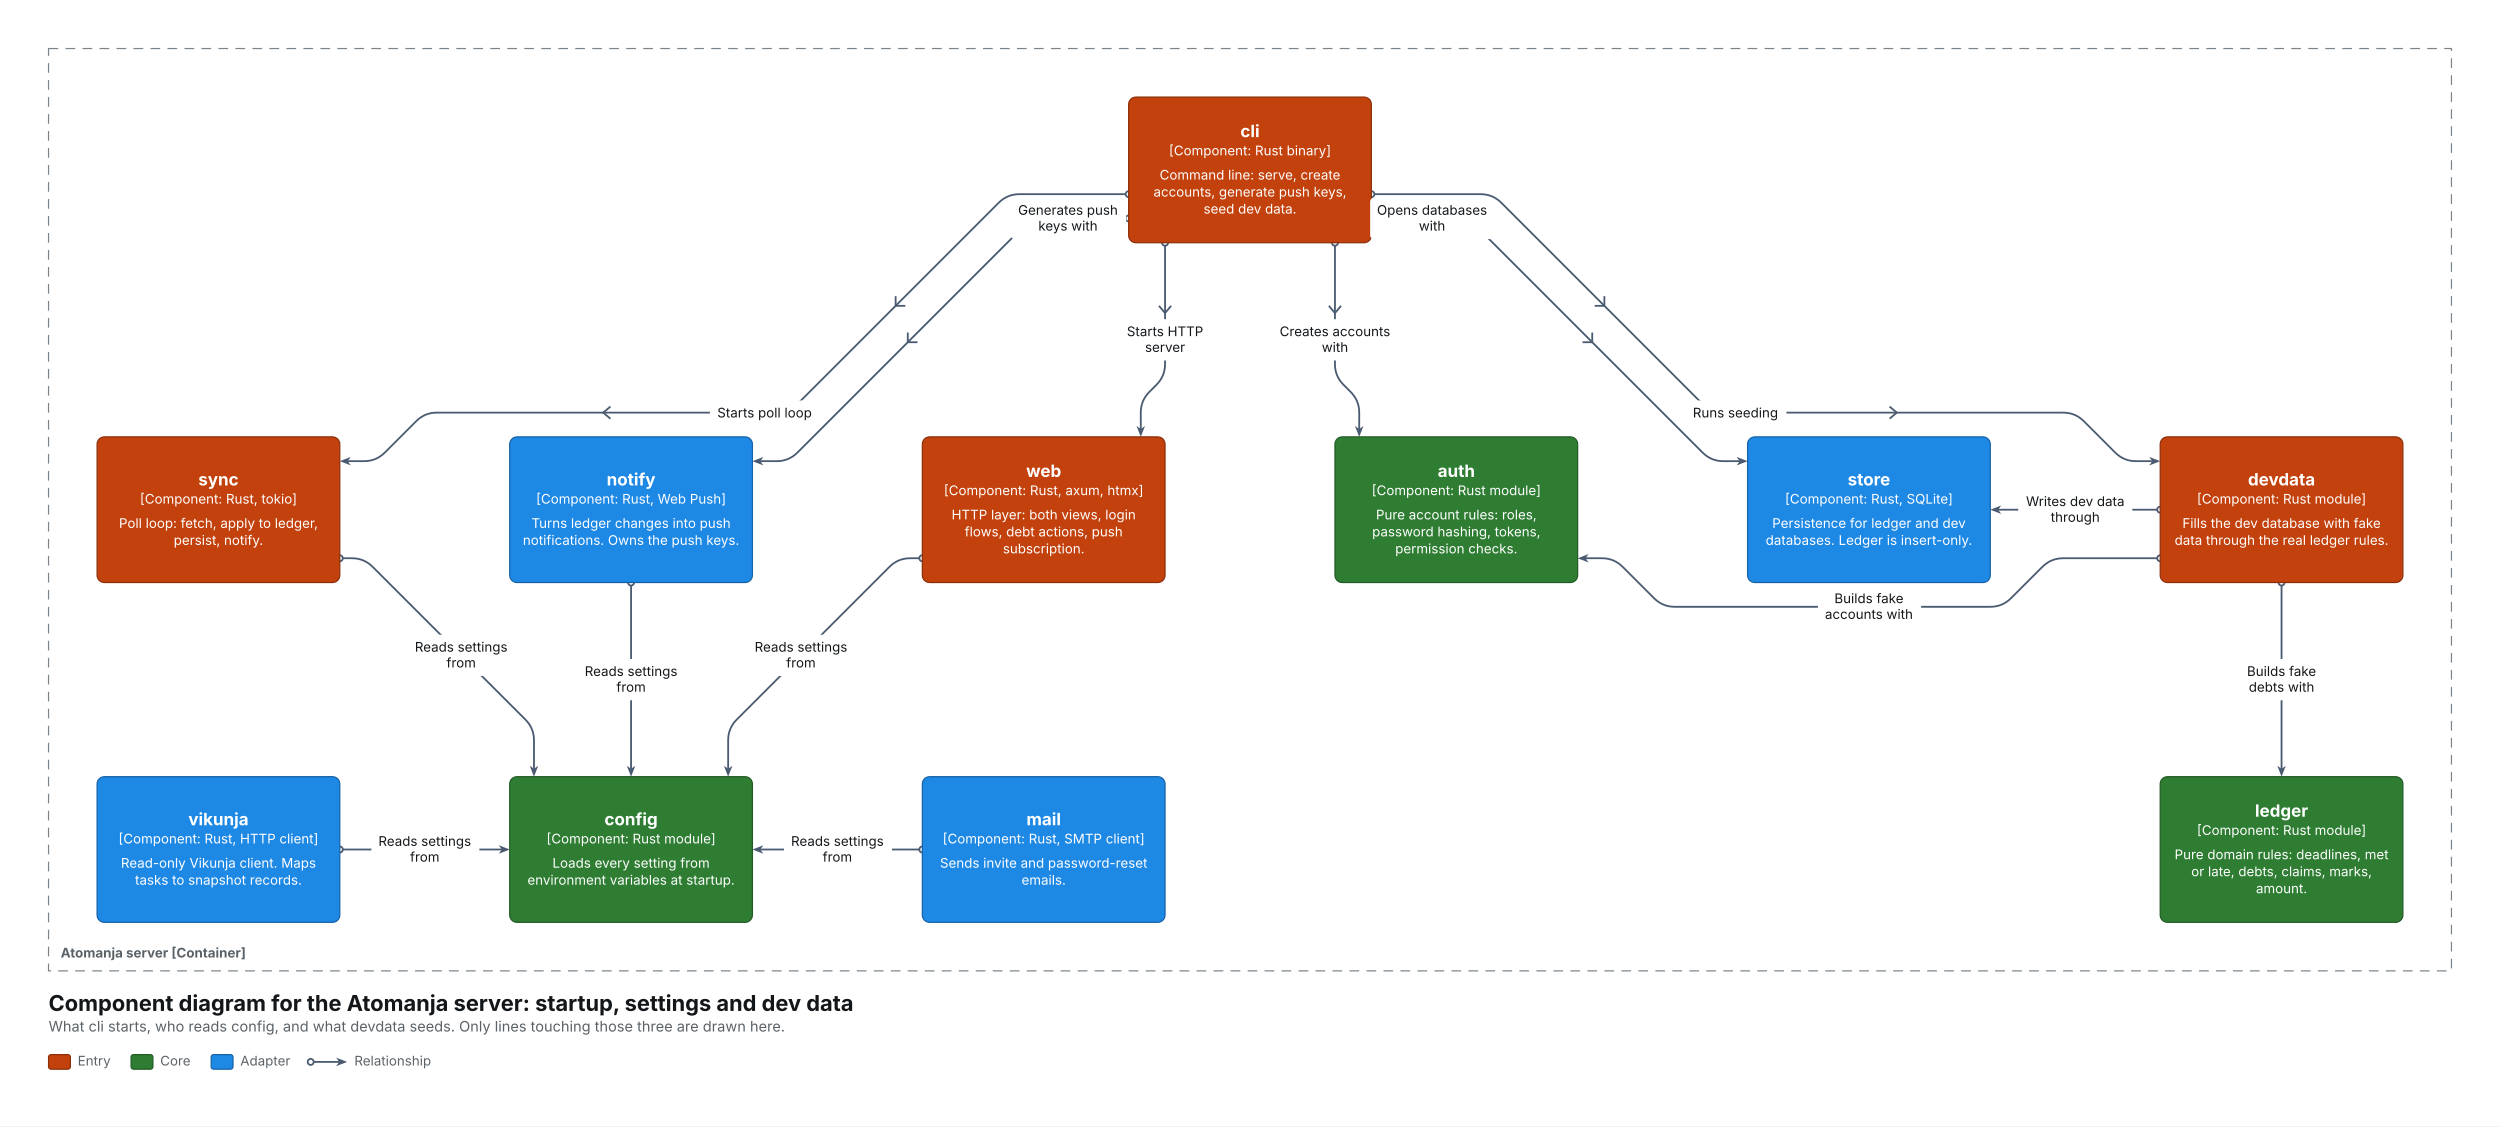
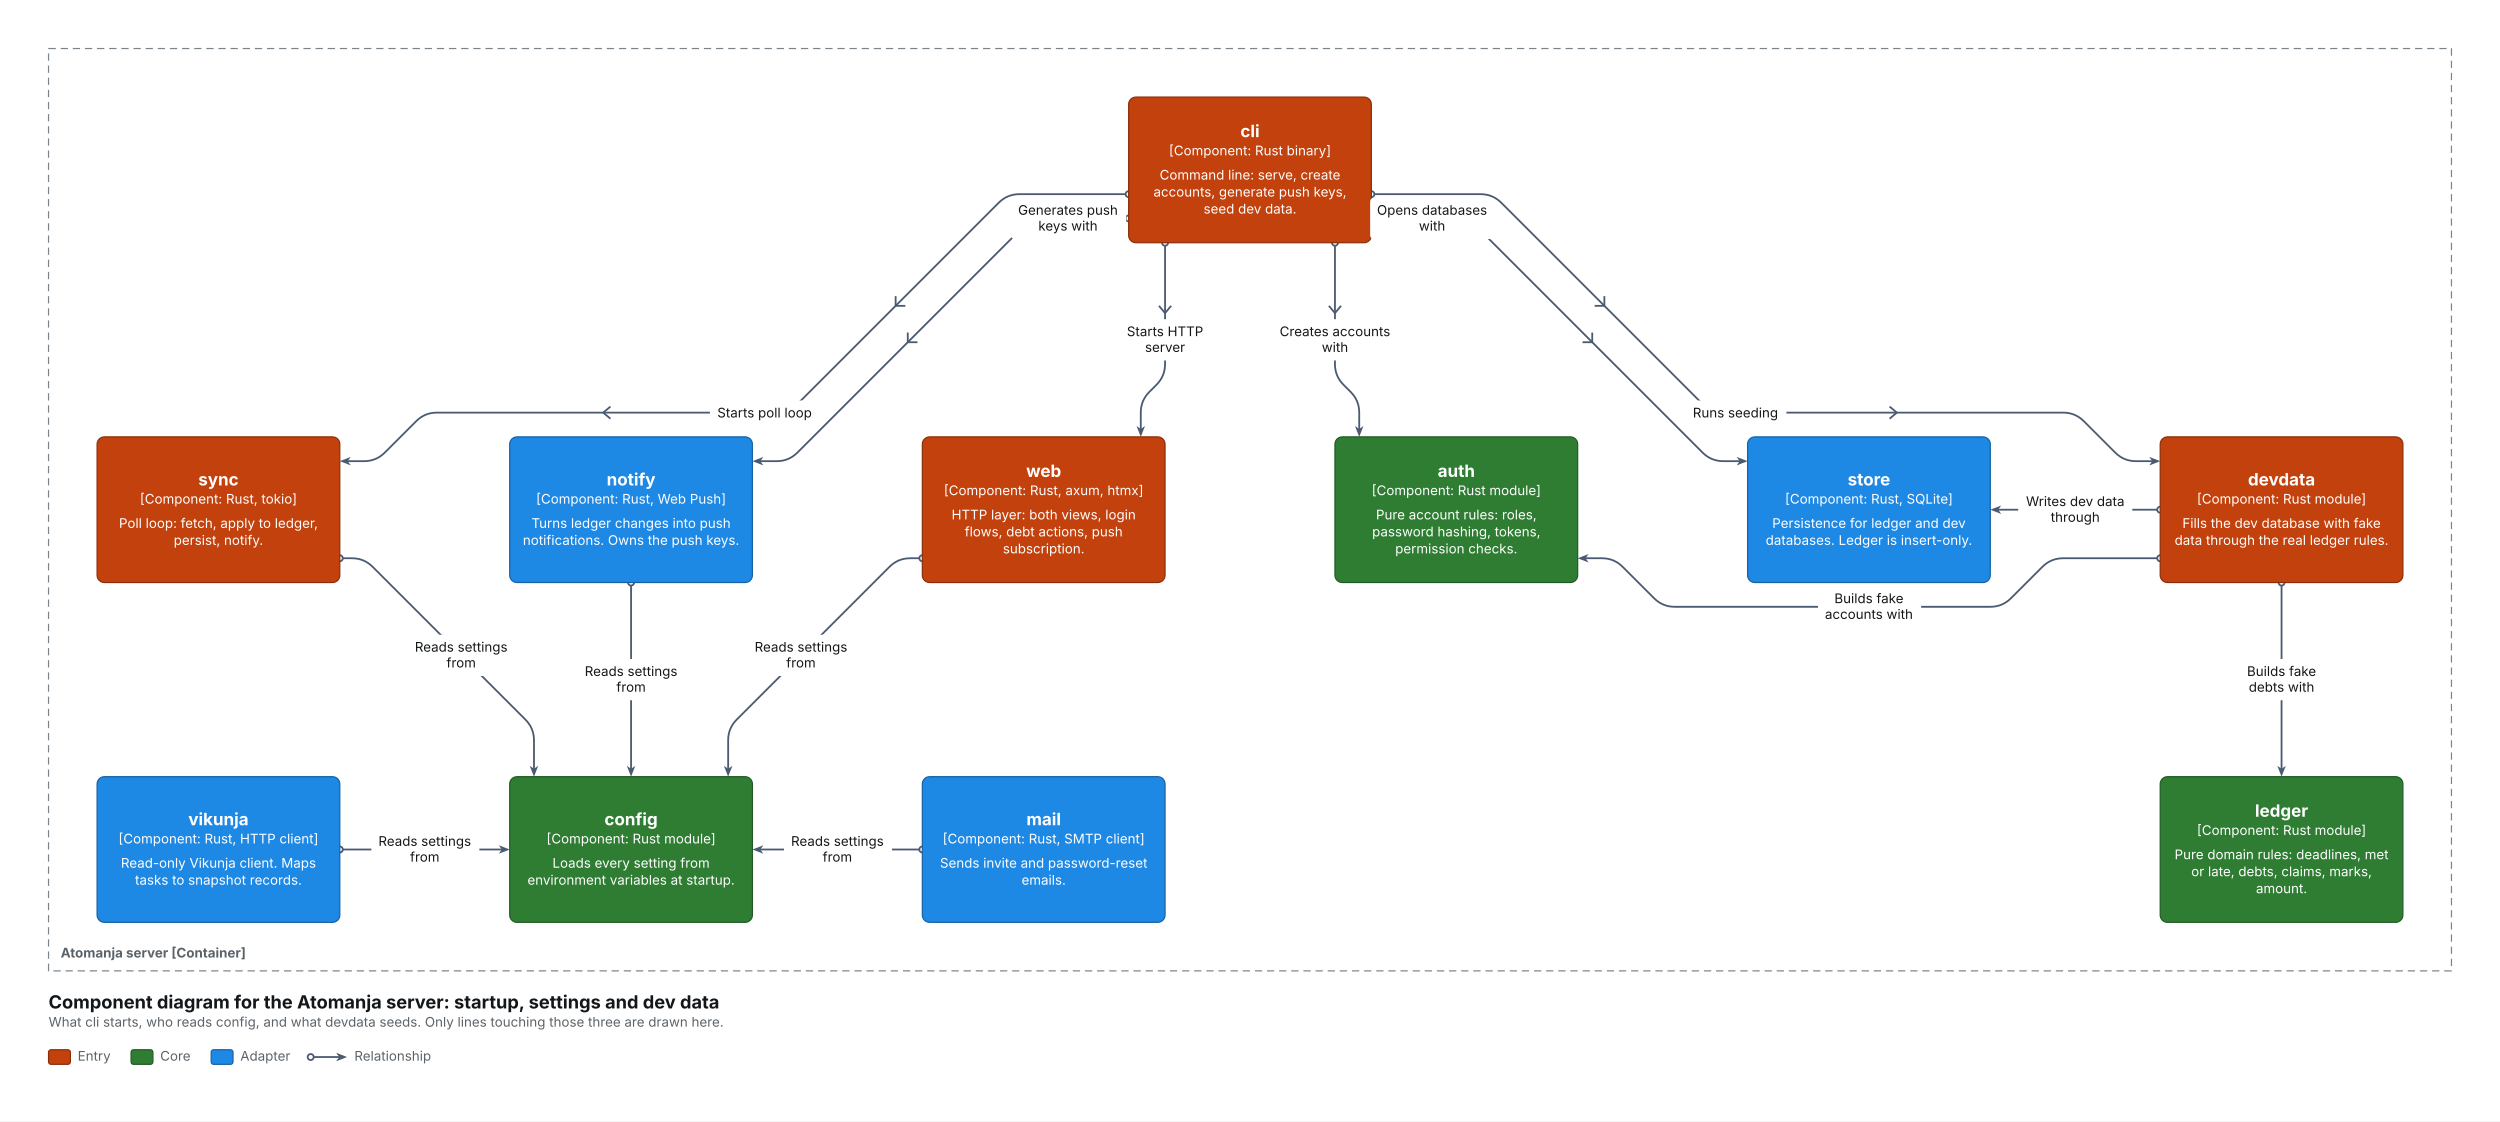
- <svg xmlns="http://www.w3.org/2000/svg" viewBox="20 60 2060 928" width="2060" height="928" xml:space="preserve">
-   <rect x="20" y="60" width="2060" height="928" fill="#ffffff" />
+ <svg xmlns="http://www.w3.org/2000/svg" viewBox="20 60 2060 924" width="2060" height="924" xml:space="preserve">
+   <rect x="20" y="60" width="2060" height="924" fill="#ffffff" />
  <g class="boundary">
-     <rect x="60" y="100" width="1980" height="760" fill="none" stroke="#7b848b" stroke-width="1" stroke-dasharray="8 6" />
+     <rect x="60" y="100" width="1980" height="760" fill="none" stroke="#7b848b" stroke-width="1" stroke-dasharray="6 4" />
    <text x="70" y="849" font-family="Inter, sans-serif" font-size="11" font-weight="bold" fill="#5a6268" text-anchor="start">Atomanja server [Container]</text>
  </g>
  <g class="line">
    <path d="M980 260 L980 360 Q980 370 972.9 377.1 L967.1 382.9 Q960 390 960 400 L960 414" fill="none" stroke="#4a5a70" stroke-width="1.5" stroke-linejoin="round" />
    <path d="M975,312 L980,318 L985,312" fill="none" stroke="#4a5a70" stroke-width="1.5" stroke-linejoin="round" />
    <path d="M960 420 L956.5 411 L960 413.5 L963.5 411 Z" fill="#4a5a70" />
    <circle cx="980" cy="260" r="2.5" fill="#ffffff" stroke="#4a5a70" stroke-width="1.5" />
  </g>
  <g class="line">
    <path d="M950 220 L860 220 Q850 220 842.9 227.1 L677.1 392.9 Q670 400 660 400 L380 400 Q370 400 362.9 407.1 L337.1 432.9 Q330 440 320 440 L306 440" fill="none" stroke="#4a5a70" stroke-width="1.5" stroke-linejoin="round" />
    <path d="M758,304 L758,312 L766,312" fill="none" stroke="#4a5a70" stroke-width="1.5" stroke-linejoin="round" />
    <path d="M523,395 L517,400 L523,405" fill="none" stroke="#4a5a70" stroke-width="1.5" stroke-linejoin="round" />
    <path d="M300 440 L309 436.5 L306.5 440 L309 443.5 Z" fill="#4a5a70" />
    <circle cx="950" cy="220" r="2.5" fill="#ffffff" stroke="#4a5a70" stroke-width="1.5" />
  </g>
  <g class="line">
    <path d="M1150 220 L1240 220 Q1250 220 1257.1 227.1 L1422.9 392.9 Q1430 400 1440 400 L1720 400 Q1730 400 1737.1 407.1 L1762.9 432.9 Q1770 440 1780 440 L1794 440" fill="none" stroke="#4a5a70" stroke-width="1.5" stroke-linejoin="round" />
    <path d="M1334,312 L1342,312 L1342,304" fill="none" stroke="#4a5a70" stroke-width="1.5" stroke-linejoin="round" />
    <path d="M1577,405 L1583,400 L1577,395" fill="none" stroke="#4a5a70" stroke-width="1.5" stroke-linejoin="round" />
    <path d="M1800 440 L1791 443.5 L1793.5 440 L1791 436.5 Z" fill="#4a5a70" />
    <circle cx="1150" cy="220" r="2.5" fill="#ffffff" stroke="#4a5a70" stroke-width="1.5" />
  </g>
  <g class="line">
    <path d="M1150 240 L1220 240 Q1230 240 1237.1 247.1 L1422.9 432.9 Q1430 440 1440 440 L1454 440" fill="none" stroke="#4a5a70" stroke-width="1.5" stroke-linejoin="round" />
    <path d="M1324,342 L1332,342 L1332,334" fill="none" stroke="#4a5a70" stroke-width="1.5" stroke-linejoin="round" />
    <path d="M1460 440 L1451 443.5 L1453.5 440 L1451 436.5 Z" fill="#4a5a70" />
    <circle cx="1150" cy="240" r="2.5" fill="#ffffff" stroke="#4a5a70" stroke-width="1.5" />
  </g>
  <g class="line">
    <path d="M1120 260 L1120 360 Q1120 370 1127.1 377.1 L1132.9 382.9 Q1140 390 1140 400 L1140 414" fill="none" stroke="#4a5a70" stroke-width="1.5" stroke-linejoin="round" />
    <path d="M1115,312 L1120,318 L1125,312" fill="none" stroke="#4a5a70" stroke-width="1.5" stroke-linejoin="round" />
    <path d="M1140 420 L1136.5 411 L1140 413.5 L1143.5 411 Z" fill="#4a5a70" />
    <circle cx="1120" cy="260" r="2.5" fill="#ffffff" stroke="#4a5a70" stroke-width="1.5" />
  </g>
  <g class="line">
    <path d="M950 240 L880 240 Q870 240 862.9 247.1 L677.1 432.9 Q670 440 660 440 L646 440" fill="none" stroke="#4a5a70" stroke-width="1.5" stroke-linejoin="round" />
    <path d="M768,334 L768,342 L776,342" fill="none" stroke="#4a5a70" stroke-width="1.5" stroke-linejoin="round" />
    <path d="M640 440 L649 436.5 L646.5 440 L649 443.5 Z" fill="#4a5a70" />
    <circle cx="950" cy="240" r="2.5" fill="#ffffff" stroke="#4a5a70" stroke-width="1.5" />
  </g>
  <g class="line">
    <path d="M780 520 L770 520 Q760 520 752.9 527.1 L627.1 652.9 Q620 660 620 670 L620 694" fill="none" stroke="#4a5a70" stroke-width="1.5" stroke-linejoin="round" />
    <path d="M620 700 L616.5 691 L620 693.5 L623.5 691 Z" fill="#4a5a70" />
    <circle cx="780" cy="520" r="2.5" fill="#ffffff" stroke="#4a5a70" stroke-width="1.5" />
  </g>
  <g class="line">
    <path d="M300 520 L310 520 Q320 520 327.1 527.1 L452.9 652.9 Q460 660 460 670 L460 694" fill="none" stroke="#4a5a70" stroke-width="1.5" stroke-linejoin="round" />
    <path d="M460 700 L456.5 691 L460 693.5 L463.5 691 Z" fill="#4a5a70" />
    <circle cx="300" cy="520" r="2.5" fill="#ffffff" stroke="#4a5a70" stroke-width="1.5" />
  </g>
  <g class="line">
    <path d="M1900 540 L1900 694" fill="none" stroke="#4a5a70" stroke-width="1.5" stroke-linejoin="round" />
    <path d="M1900 700 L1896.5 691 L1900 693.5 L1903.5 691 Z" fill="#4a5a70" />
    <circle cx="1900" cy="540" r="2.5" fill="#ffffff" stroke="#4a5a70" stroke-width="1.5" />
  </g>
  <g class="line">
    <path d="M1800 520 L1720 520 Q1710 520 1702.9 527.1 L1677.1 552.9 Q1670 560 1660 560 L1400 560 Q1390 560 1382.9 552.9 L1357.1 527.1 Q1350 520 1340 520 L1326 520" fill="none" stroke="#4a5a70" stroke-width="1.5" stroke-linejoin="round" />
    <path d="M1320 520 L1329 516.5 L1326.5 520 L1329 523.5 Z" fill="#4a5a70" />
    <circle cx="1800" cy="520" r="2.5" fill="#ffffff" stroke="#4a5a70" stroke-width="1.5" />
  </g>
  <g class="line">
    <path d="M1800 480 L1666 480" fill="none" stroke="#4a5a70" stroke-width="1.5" stroke-linejoin="round" />
    <path d="M1660 480 L1669 476.5 L1666.5 480 L1669 483.5 Z" fill="#4a5a70" />
    <circle cx="1800" cy="480" r="2.5" fill="#ffffff" stroke="#4a5a70" stroke-width="1.5" />
  </g>
  <g class="line">
    <path d="M300 760 L434 760" fill="none" stroke="#4a5a70" stroke-width="1.5" stroke-linejoin="round" />
    <path d="M440 760 L431 763.5 L433.5 760 L431 756.5 Z" fill="#4a5a70" />
    <circle cx="300" cy="760" r="2.5" fill="#ffffff" stroke="#4a5a70" stroke-width="1.5" />
  </g>
  <g class="line">
    <path d="M540 540 L540 694" fill="none" stroke="#4a5a70" stroke-width="1.5" stroke-linejoin="round" />
    <path d="M540 700 L536.5 691 L540 693.5 L543.5 691 Z" fill="#4a5a70" />
    <circle cx="540" cy="540" r="2.5" fill="#ffffff" stroke="#4a5a70" stroke-width="1.5" />
  </g>
  <g class="line">
    <path d="M780 760 L646 760" fill="none" stroke="#4a5a70" stroke-width="1.5" stroke-linejoin="round" />
    <path d="M640 760 L649 756.5 L646.5 760 L649 763.5 Z" fill="#4a5a70" />
    <circle cx="780" cy="760" r="2.5" fill="#ffffff" stroke="#4a5a70" stroke-width="1.5" />
  </g>
  <g class="box">
    <rect x="950" y="140" width="200" height="120" rx="6" fill="#c2410c" stroke="#8b2e08" stroke-width="1" />
    <text x="1050" y="173" font-family="Inter, sans-serif" font-size="14" font-weight="bold" fill="#ffffff" text-anchor="middle">cli</text>
    <text x="1050" y="188" font-family="Inter, sans-serif" font-size="11" fill="#ffffff" text-anchor="middle">[Component: Rust binary]</text>
    <text x="1050" y="208" font-family="Inter, sans-serif" font-size="11" fill="#ffffff" text-anchor="middle">Command line: serve, create</text>
    <text x="1050" y="222" font-family="Inter, sans-serif" font-size="11" fill="#ffffff" text-anchor="middle">accounts, generate push keys,</text>
    <text x="1050" y="236" font-family="Inter, sans-serif" font-size="11" fill="#ffffff" text-anchor="middle">seed dev data.</text>
  </g>
  <g class="box">
    <rect x="780" y="420" width="200" height="120" rx="6" fill="#c2410c" stroke="#8b2e08" stroke-width="1" />
    <text x="880" y="453" font-family="Inter, sans-serif" font-size="14" font-weight="bold" fill="#ffffff" text-anchor="middle">web</text>
    <text x="880" y="468" font-family="Inter, sans-serif" font-size="11" fill="#ffffff" text-anchor="middle">[Component: Rust, axum, htmx]</text>
    <text x="880" y="488" font-family="Inter, sans-serif" font-size="11" fill="#ffffff" text-anchor="middle">HTTP layer: both views, login</text>
    <text x="880" y="502" font-family="Inter, sans-serif" font-size="11" fill="#ffffff" text-anchor="middle">flows, debt actions, push</text>
    <text x="880" y="516" font-family="Inter, sans-serif" font-size="11" fill="#ffffff" text-anchor="middle">subscription.</text>
  </g>
  <g class="box">
    <rect x="100" y="420" width="200" height="120" rx="6" fill="#c2410c" stroke="#8b2e08" stroke-width="1" />
    <text x="200" y="460" font-family="Inter, sans-serif" font-size="14" font-weight="bold" fill="#ffffff" text-anchor="middle">sync</text>
    <text x="200" y="475" font-family="Inter, sans-serif" font-size="11" fill="#ffffff" text-anchor="middle">[Component: Rust, tokio]</text>
    <text x="200" y="495" font-family="Inter, sans-serif" font-size="11" fill="#ffffff" text-anchor="middle">Poll loop: fetch, apply to ledger,</text>
    <text x="200" y="509" font-family="Inter, sans-serif" font-size="11" fill="#ffffff" text-anchor="middle">persist, notify.</text>
  </g>
  <g class="box">
    <rect x="1800" y="420" width="200" height="120" rx="6" fill="#c2410c" stroke="#8b2e08" stroke-width="1" />
    <text x="1900" y="460" font-family="Inter, sans-serif" font-size="14" font-weight="bold" fill="#ffffff" text-anchor="middle">devdata</text>
    <text x="1900" y="475" font-family="Inter, sans-serif" font-size="11" fill="#ffffff" text-anchor="middle">[Component: Rust module]</text>
    <text x="1900" y="495" font-family="Inter, sans-serif" font-size="11" fill="#ffffff" text-anchor="middle">Fills the dev database with fake</text>
    <text x="1900" y="509" font-family="Inter, sans-serif" font-size="11" fill="#ffffff" text-anchor="middle">data through the real ledger rules.</text>
  </g>
  <g class="box">
    <rect x="1800" y="700" width="200" height="120" rx="6" fill="#2e7d32" stroke="#215a24" stroke-width="1" />
    <text x="1900" y="733" font-family="Inter, sans-serif" font-size="14" font-weight="bold" fill="#ffffff" text-anchor="middle">ledger</text>
    <text x="1900" y="748" font-family="Inter, sans-serif" font-size="11" fill="#ffffff" text-anchor="middle">[Component: Rust module]</text>
    <text x="1900" y="768" font-family="Inter, sans-serif" font-size="11" fill="#ffffff" text-anchor="middle">Pure domain rules: deadlines, met</text>
    <text x="1900" y="782" font-family="Inter, sans-serif" font-size="11" fill="#ffffff" text-anchor="middle">or late, debts, claims, marks,</text>
    <text x="1900" y="796" font-family="Inter, sans-serif" font-size="11" fill="#ffffff" text-anchor="middle">amount.</text>
  </g>
  <g class="box">
    <rect x="1120" y="420" width="200" height="120" rx="6" fill="#2e7d32" stroke="#215a24" stroke-width="1" />
    <text x="1220" y="453" font-family="Inter, sans-serif" font-size="14" font-weight="bold" fill="#ffffff" text-anchor="middle">auth</text>
    <text x="1220" y="468" font-family="Inter, sans-serif" font-size="11" fill="#ffffff" text-anchor="middle">[Component: Rust module]</text>
    <text x="1220" y="488" font-family="Inter, sans-serif" font-size="11" fill="#ffffff" text-anchor="middle">Pure account rules: roles,</text>
    <text x="1220" y="502" font-family="Inter, sans-serif" font-size="11" fill="#ffffff" text-anchor="middle">password hashing, tokens,</text>
    <text x="1220" y="516" font-family="Inter, sans-serif" font-size="11" fill="#ffffff" text-anchor="middle">permission checks.</text>
  </g>
  <g class="box">
    <rect x="440" y="700" width="200" height="120" rx="6" fill="#2e7d32" stroke="#215a24" stroke-width="1" />
    <text x="540" y="740" font-family="Inter, sans-serif" font-size="14" font-weight="bold" fill="#ffffff" text-anchor="middle">config</text>
    <text x="540" y="755" font-family="Inter, sans-serif" font-size="11" fill="#ffffff" text-anchor="middle">[Component: Rust module]</text>
    <text x="540" y="775" font-family="Inter, sans-serif" font-size="11" fill="#ffffff" text-anchor="middle">Loads every setting from</text>
    <text x="540" y="789" font-family="Inter, sans-serif" font-size="11" fill="#ffffff" text-anchor="middle">environment variables at startup.</text>
  </g>
  <g class="box">
    <rect x="100" y="700" width="200" height="120" rx="6" fill="#1e88e5" stroke="#1561a4" stroke-width="1" />
    <text x="200" y="740" font-family="Inter, sans-serif" font-size="14" font-weight="bold" fill="#ffffff" text-anchor="middle">vikunja</text>
    <text x="200" y="755" font-family="Inter, sans-serif" font-size="11" fill="#ffffff" text-anchor="middle">[Component: Rust, HTTP client]</text>
    <text x="200" y="775" font-family="Inter, sans-serif" font-size="11" fill="#ffffff" text-anchor="middle">Read-only Vikunja client. Maps</text>
    <text x="200" y="789" font-family="Inter, sans-serif" font-size="11" fill="#ffffff" text-anchor="middle">tasks to snapshot records.</text>
  </g>
  <g class="box">
    <rect x="440" y="420" width="200" height="120" rx="6" fill="#1e88e5" stroke="#1561a4" stroke-width="1" />
    <text x="540" y="460" font-family="Inter, sans-serif" font-size="14" font-weight="bold" fill="#ffffff" text-anchor="middle">notify</text>
    <text x="540" y="475" font-family="Inter, sans-serif" font-size="11" fill="#ffffff" text-anchor="middle">[Component: Rust, Web Push]</text>
    <text x="540" y="495" font-family="Inter, sans-serif" font-size="11" fill="#ffffff" text-anchor="middle">Turns ledger changes into push</text>
    <text x="540" y="509" font-family="Inter, sans-serif" font-size="11" fill="#ffffff" text-anchor="middle">notifications. Owns the push keys.</text>
  </g>
  <g class="box">
    <rect x="780" y="700" width="200" height="120" rx="6" fill="#1e88e5" stroke="#1561a4" stroke-width="1" />
    <text x="880" y="740" font-family="Inter, sans-serif" font-size="14" font-weight="bold" fill="#ffffff" text-anchor="middle">mail</text>
    <text x="880" y="755" font-family="Inter, sans-serif" font-size="11" fill="#ffffff" text-anchor="middle">[Component: Rust, SMTP client]</text>
    <text x="880" y="775" font-family="Inter, sans-serif" font-size="11" fill="#ffffff" text-anchor="middle">Sends invite and password-reset</text>
    <text x="880" y="789" font-family="Inter, sans-serif" font-size="11" fill="#ffffff" text-anchor="middle">emails.</text>
  </g>
  <g class="box">
    <rect x="1460" y="420" width="200" height="120" rx="6" fill="#1e88e5" stroke="#1561a4" stroke-width="1" />
    <text x="1560" y="460" font-family="Inter, sans-serif" font-size="14" font-weight="bold" fill="#ffffff" text-anchor="middle">store</text>
    <text x="1560" y="475" font-family="Inter, sans-serif" font-size="11" fill="#ffffff" text-anchor="middle">[Component: Rust, SQLite]</text>
    <text x="1560" y="495" font-family="Inter, sans-serif" font-size="11" fill="#ffffff" text-anchor="middle">Persistence for ledger and dev</text>
    <text x="1560" y="509" font-family="Inter, sans-serif" font-size="11" fill="#ffffff" text-anchor="middle">databases. Ledger is insert-only.</text>
  </g>
  <g class="label">
    <rect x="943" y="323" width="75" height="34" rx="3" fill="#ffffff" />
    <text x="980" y="337" font-family="Inter, sans-serif" font-size="11" fill="#14171a" text-anchor="middle">Starts HTTP</text>
    <text x="980" y="350" font-family="Inter, sans-serif" font-size="11" fill="#14171a" text-anchor="middle">server</text>
  </g>
  <g class="label">
    <rect x="605" y="390" width="90" height="21" rx="3" fill="#ffffff" />
    <text x="650" y="404" font-family="Inter, sans-serif" font-size="11" fill="#14171a" text-anchor="middle">Starts poll loop</text>
  </g>
  <g class="label">
    <rect x="1409" y="390" width="83" height="21" rx="3" fill="#ffffff" />
    <text x="1450" y="404" font-family="Inter, sans-serif" font-size="11" fill="#14171a" text-anchor="middle">Runs seeding</text>
  </g>
  <g class="label">
    <rect x="1149" y="223" width="103" height="34" rx="3" fill="#ffffff" />
    <text x="1200" y="237" font-family="Inter, sans-serif" font-size="11" fill="#14171a" text-anchor="middle">Opens databases</text>
    <text x="1200" y="250" font-family="Inter, sans-serif" font-size="11" fill="#14171a" text-anchor="middle">with</text>
  </g>
  <g class="label">
    <rect x="1068" y="323" width="104" height="34" rx="3" fill="#ffffff" />
    <text x="1120" y="337" font-family="Inter, sans-serif" font-size="11" fill="#14171a" text-anchor="middle">Creates accounts</text>
    <text x="1120" y="350" font-family="Inter, sans-serif" font-size="11" fill="#14171a" text-anchor="middle">with</text>
  </g>
  <g class="label">
    <rect x="853" y="223" width="95" height="34" rx="3" fill="#ffffff" />
    <text x="900" y="237" font-family="Inter, sans-serif" font-size="11" fill="#14171a" text-anchor="middle">Generates push</text>
    <text x="900" y="250" font-family="Inter, sans-serif" font-size="11" fill="#14171a" text-anchor="middle">keys with</text>
  </g>
  <g class="label">
    <rect x="636" y="583" width="89" height="34" rx="3" fill="#ffffff" />
    <text x="680" y="597" font-family="Inter, sans-serif" font-size="11" fill="#14171a" text-anchor="middle">Reads settings</text>
    <text x="680" y="610" font-family="Inter, sans-serif" font-size="11" fill="#14171a" text-anchor="middle">from</text>
  </g>
  <g class="label">
    <rect x="356" y="583" width="89" height="34" rx="3" fill="#ffffff" />
    <text x="400" y="597" font-family="Inter, sans-serif" font-size="11" fill="#14171a" text-anchor="middle">Reads settings</text>
    <text x="400" y="610" font-family="Inter, sans-serif" font-size="11" fill="#14171a" text-anchor="middle">from</text>
  </g>
  <g class="label">
    <rect x="1865" y="603" width="70" height="34" rx="3" fill="#ffffff" />
    <text x="1900" y="617" font-family="Inter, sans-serif" font-size="11" fill="#14171a" text-anchor="middle">Builds fake</text>
    <text x="1900" y="630" font-family="Inter, sans-serif" font-size="11" fill="#14171a" text-anchor="middle">debts with</text>
  </g>
  <g class="label">
    <rect x="1518" y="543" width="85" height="34" rx="3" fill="#ffffff" />
    <text x="1560" y="557" font-family="Inter, sans-serif" font-size="11" fill="#14171a" text-anchor="middle">Builds fake</text>
    <text x="1560" y="570" font-family="Inter, sans-serif" font-size="11" fill="#14171a" text-anchor="middle">accounts with</text>
  </g>
  <g class="label">
    <rect x="1683" y="463" width="94" height="34" rx="3" fill="#ffffff" />
    <text x="1730" y="477" font-family="Inter, sans-serif" font-size="11" fill="#14171a" text-anchor="middle">Writes dev data</text>
    <text x="1730" y="490" font-family="Inter, sans-serif" font-size="11" fill="#14171a" text-anchor="middle">through</text>
  </g>
  <g class="label">
    <rect x="326" y="743" width="89" height="34" rx="3" fill="#ffffff" />
    <text x="370" y="757" font-family="Inter, sans-serif" font-size="11" fill="#14171a" text-anchor="middle">Reads settings</text>
    <text x="370" y="770" font-family="Inter, sans-serif" font-size="11" fill="#14171a" text-anchor="middle">from</text>
  </g>
  <g class="label">
    <rect x="496" y="603" width="89" height="34" rx="3" fill="#ffffff" />
    <text x="540" y="617" font-family="Inter, sans-serif" font-size="11" fill="#14171a" text-anchor="middle">Reads settings</text>
    <text x="540" y="630" font-family="Inter, sans-serif" font-size="11" fill="#14171a" text-anchor="middle">from</text>
  </g>
  <g class="label">
    <rect x="666" y="743" width="89" height="34" rx="3" fill="#ffffff" />
    <text x="710" y="757" font-family="Inter, sans-serif" font-size="11" fill="#14171a" text-anchor="middle">Reads settings</text>
    <text x="710" y="770" font-family="Inter, sans-serif" font-size="11" fill="#14171a" text-anchor="middle">from</text>
  </g>
  <g class="title">
-     <text x="60" y="893" font-family="Inter, sans-serif" font-size="18" font-weight="bold" fill="#14171a" text-anchor="start">Component diagram for the Atomanja server: startup, settings and dev data</text>
+     <text x="60" y="891" font-family="Inter, sans-serif" font-size="15" font-weight="bold" fill="#14171a" text-anchor="start">Component diagram for the Atomanja server: startup, settings and dev data</text>
  </g>
  <g class="subtitle">
-     <text x="60" y="910" font-family="Inter, sans-serif" font-size="12" fill="#5a6268" text-anchor="start">What cli starts, who reads config, and what devdata seeds. Only lines touching those three are drawn here.</text>
-   </g>
-   <g class="key">
-     <rect x="60" y="929" width="18" height="12" rx="2" fill="#c2410c" stroke="#8b2e08" stroke-width="1" />
-     <text x="84" y="938" font-family="Inter, sans-serif" font-size="11" fill="#5a6268" text-anchor="start">Entry</text>
-   </g>
-   <g class="key">
-     <rect x="128" y="929" width="18" height="12" rx="2" fill="#2e7d32" stroke="#215a24" stroke-width="1" />
-     <text x="152" y="938" font-family="Inter, sans-serif" font-size="11" fill="#5a6268" text-anchor="start">Core</text>
-   </g>
-   <g class="key">
-     <rect x="194" y="929" width="18" height="12" rx="2" fill="#1e88e5" stroke="#1561a4" stroke-width="1" />
-     <text x="218" y="938" font-family="Inter, sans-serif" font-size="11" fill="#5a6268" text-anchor="start">Adapter</text>
-   </g>
-   <g class="key">
-     <path d="M276 935 L300 935" fill="none" stroke="#4a5a70" stroke-width="1.5" stroke-linejoin="round" />
-     <path d="M306 935 L297 938.5 L299.5 935 L297 931.5 Z" fill="#4a5a70" />
-     <circle cx="276" cy="935" r="2.5" fill="#ffffff" stroke="#4a5a70" stroke-width="1.5" />
-     <text x="312" y="938" font-family="Inter, sans-serif" font-size="11" fill="#5a6268" text-anchor="start">Relationship</text>
+     <text x="60" y="906" font-family="Inter, sans-serif" font-size="11" fill="#5a6268" text-anchor="start">What cli starts, who reads config, and what devdata seeds. Only lines touching those three are drawn here.</text>
+   </g>
+   <g class="key">
+     <rect x="60" y="925" width="18" height="12" rx="2" fill="#c2410c" stroke="#8b2e08" stroke-width="1" />
+     <text x="84" y="934" font-family="Inter, sans-serif" font-size="11" fill="#5a6268" text-anchor="start">Entry</text>
+   </g>
+   <g class="key">
+     <rect x="128" y="925" width="18" height="12" rx="2" fill="#2e7d32" stroke="#215a24" stroke-width="1" />
+     <text x="152" y="934" font-family="Inter, sans-serif" font-size="11" fill="#5a6268" text-anchor="start">Core</text>
+   </g>
+   <g class="key">
+     <rect x="194" y="925" width="18" height="12" rx="2" fill="#1e88e5" stroke="#1561a4" stroke-width="1" />
+     <text x="218" y="934" font-family="Inter, sans-serif" font-size="11" fill="#5a6268" text-anchor="start">Adapter</text>
+   </g>
+   <g class="key">
+     <path d="M276 931 L300 931" fill="none" stroke="#4a5a70" stroke-width="1.5" stroke-linejoin="round" />
+     <path d="M306 931 L297 934.5 L299.5 931 L297 927.5 Z" fill="#4a5a70" />
+     <circle cx="276" cy="931" r="2.5" fill="#ffffff" stroke="#4a5a70" stroke-width="1.5" />
+     <text x="312" y="934" font-family="Inter, sans-serif" font-size="11" fill="#5a6268" text-anchor="start">Relationship</text>
  </g>
</svg>
